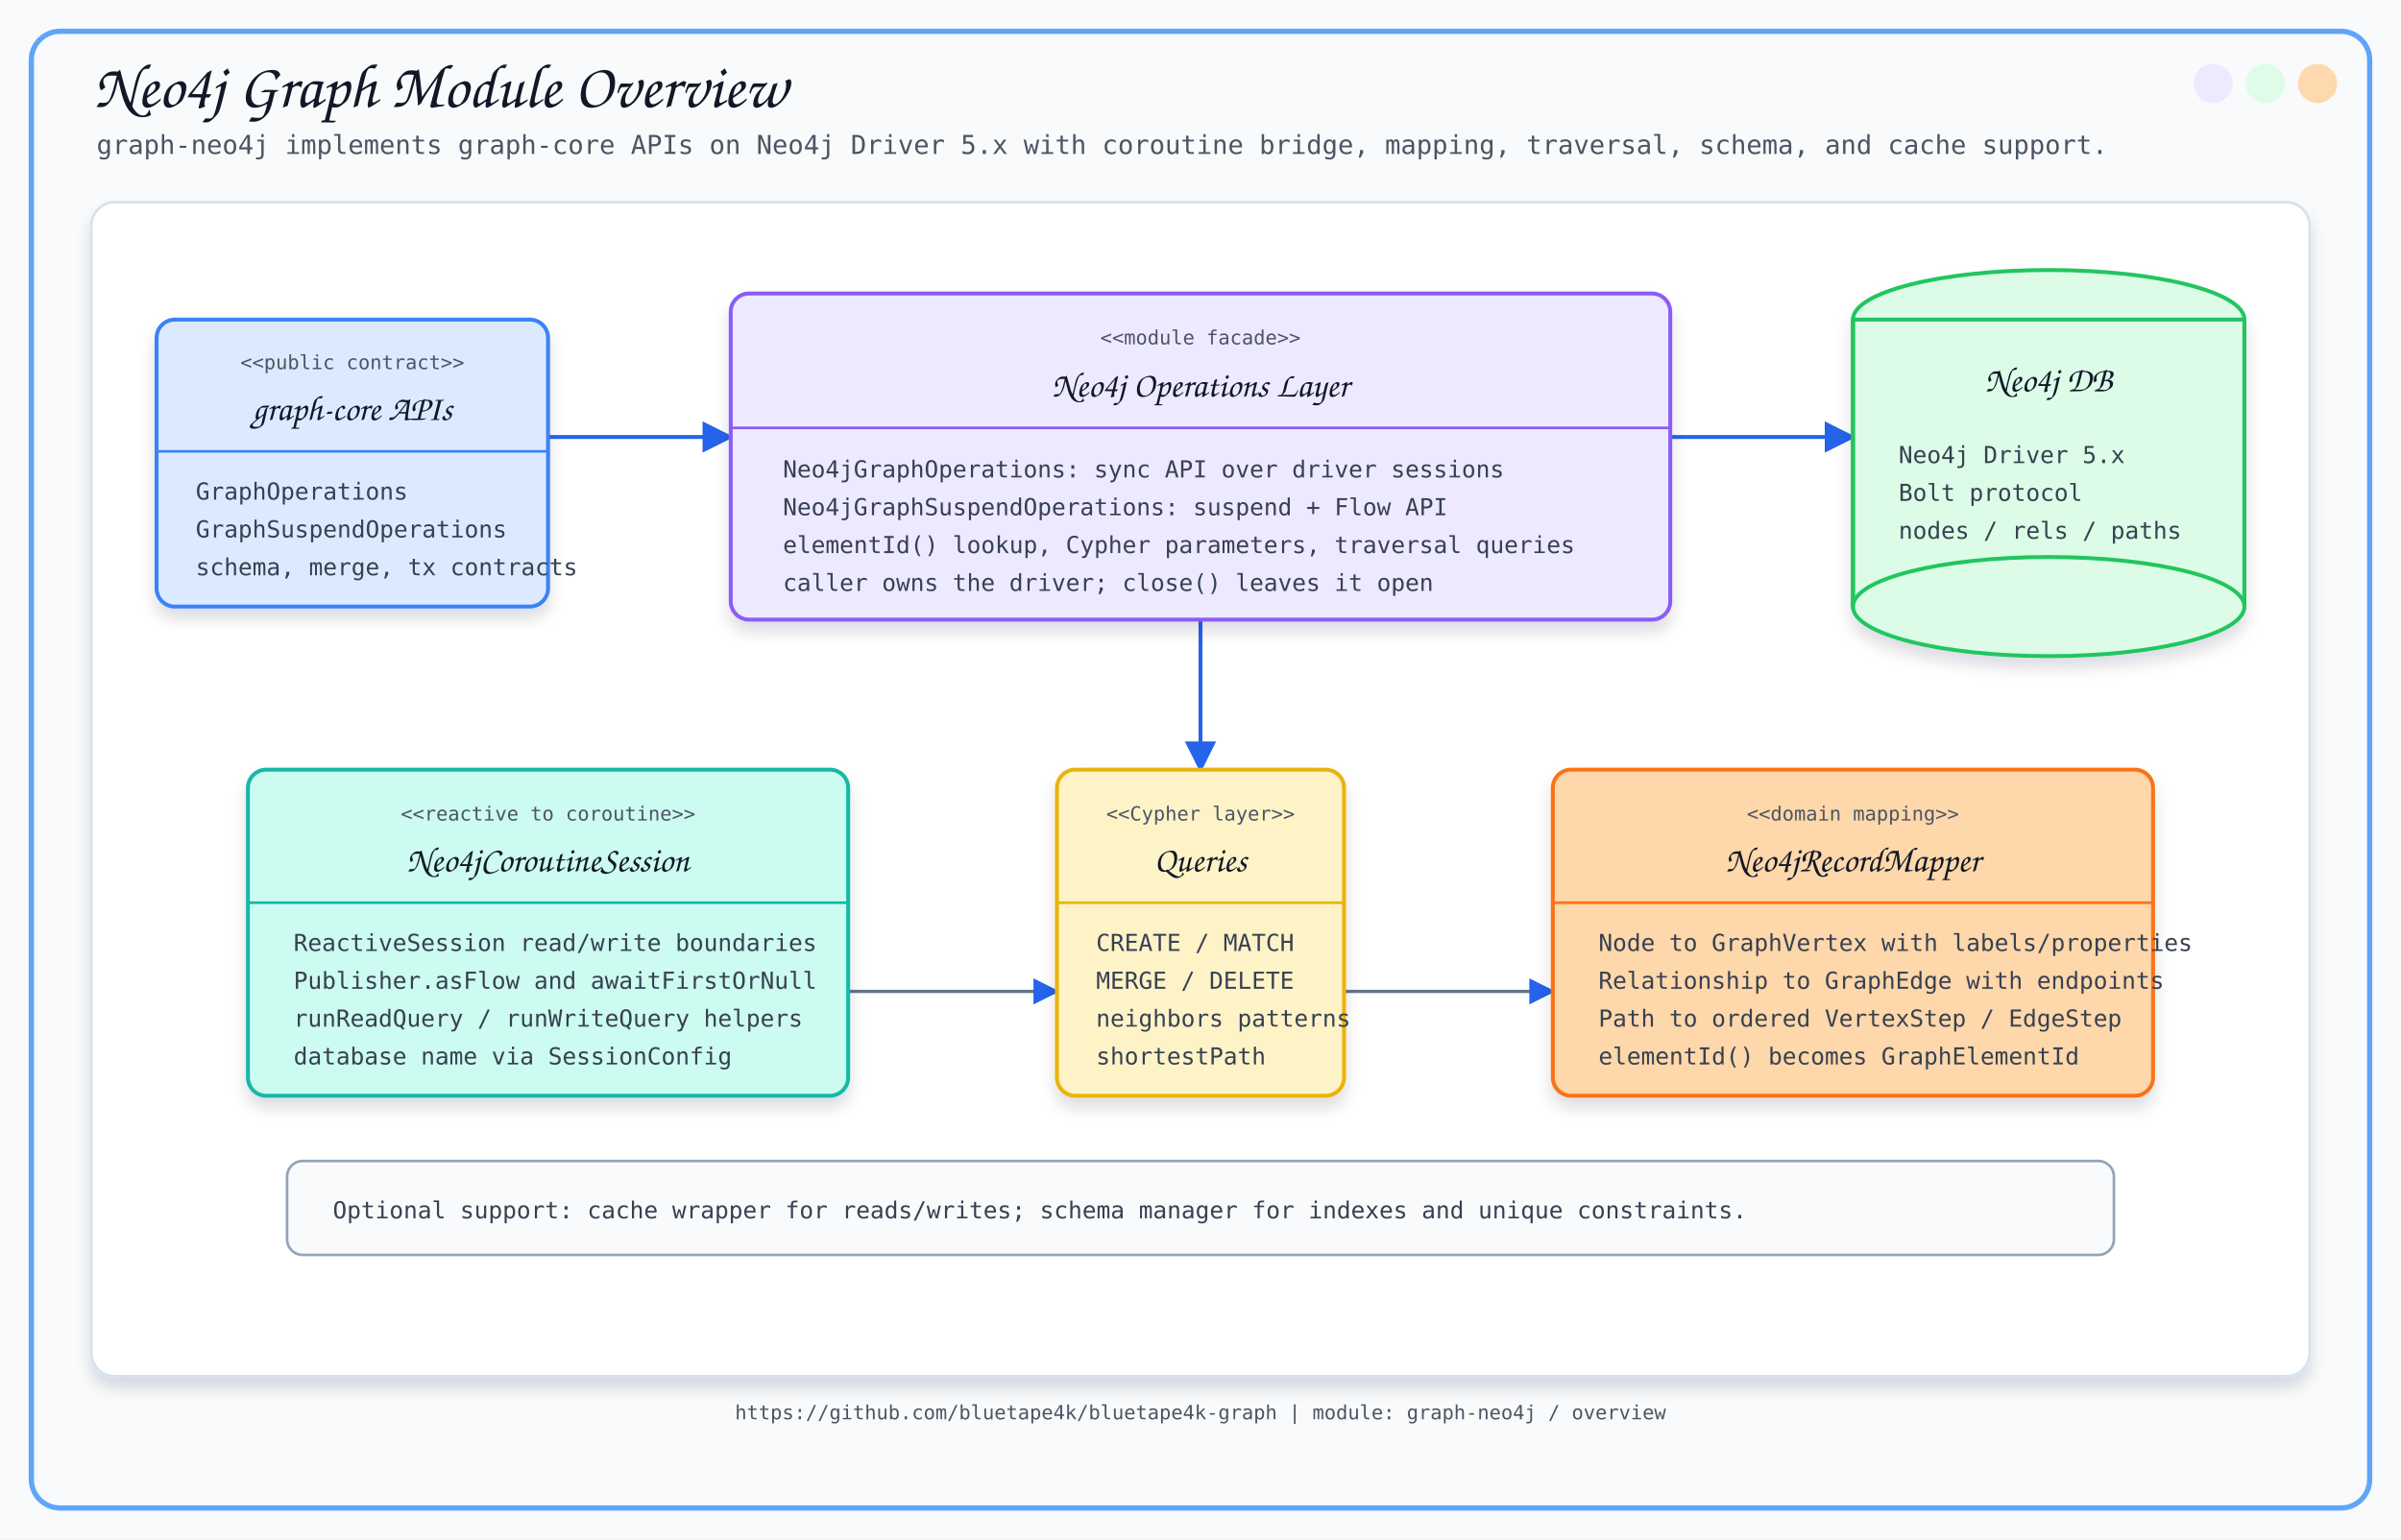
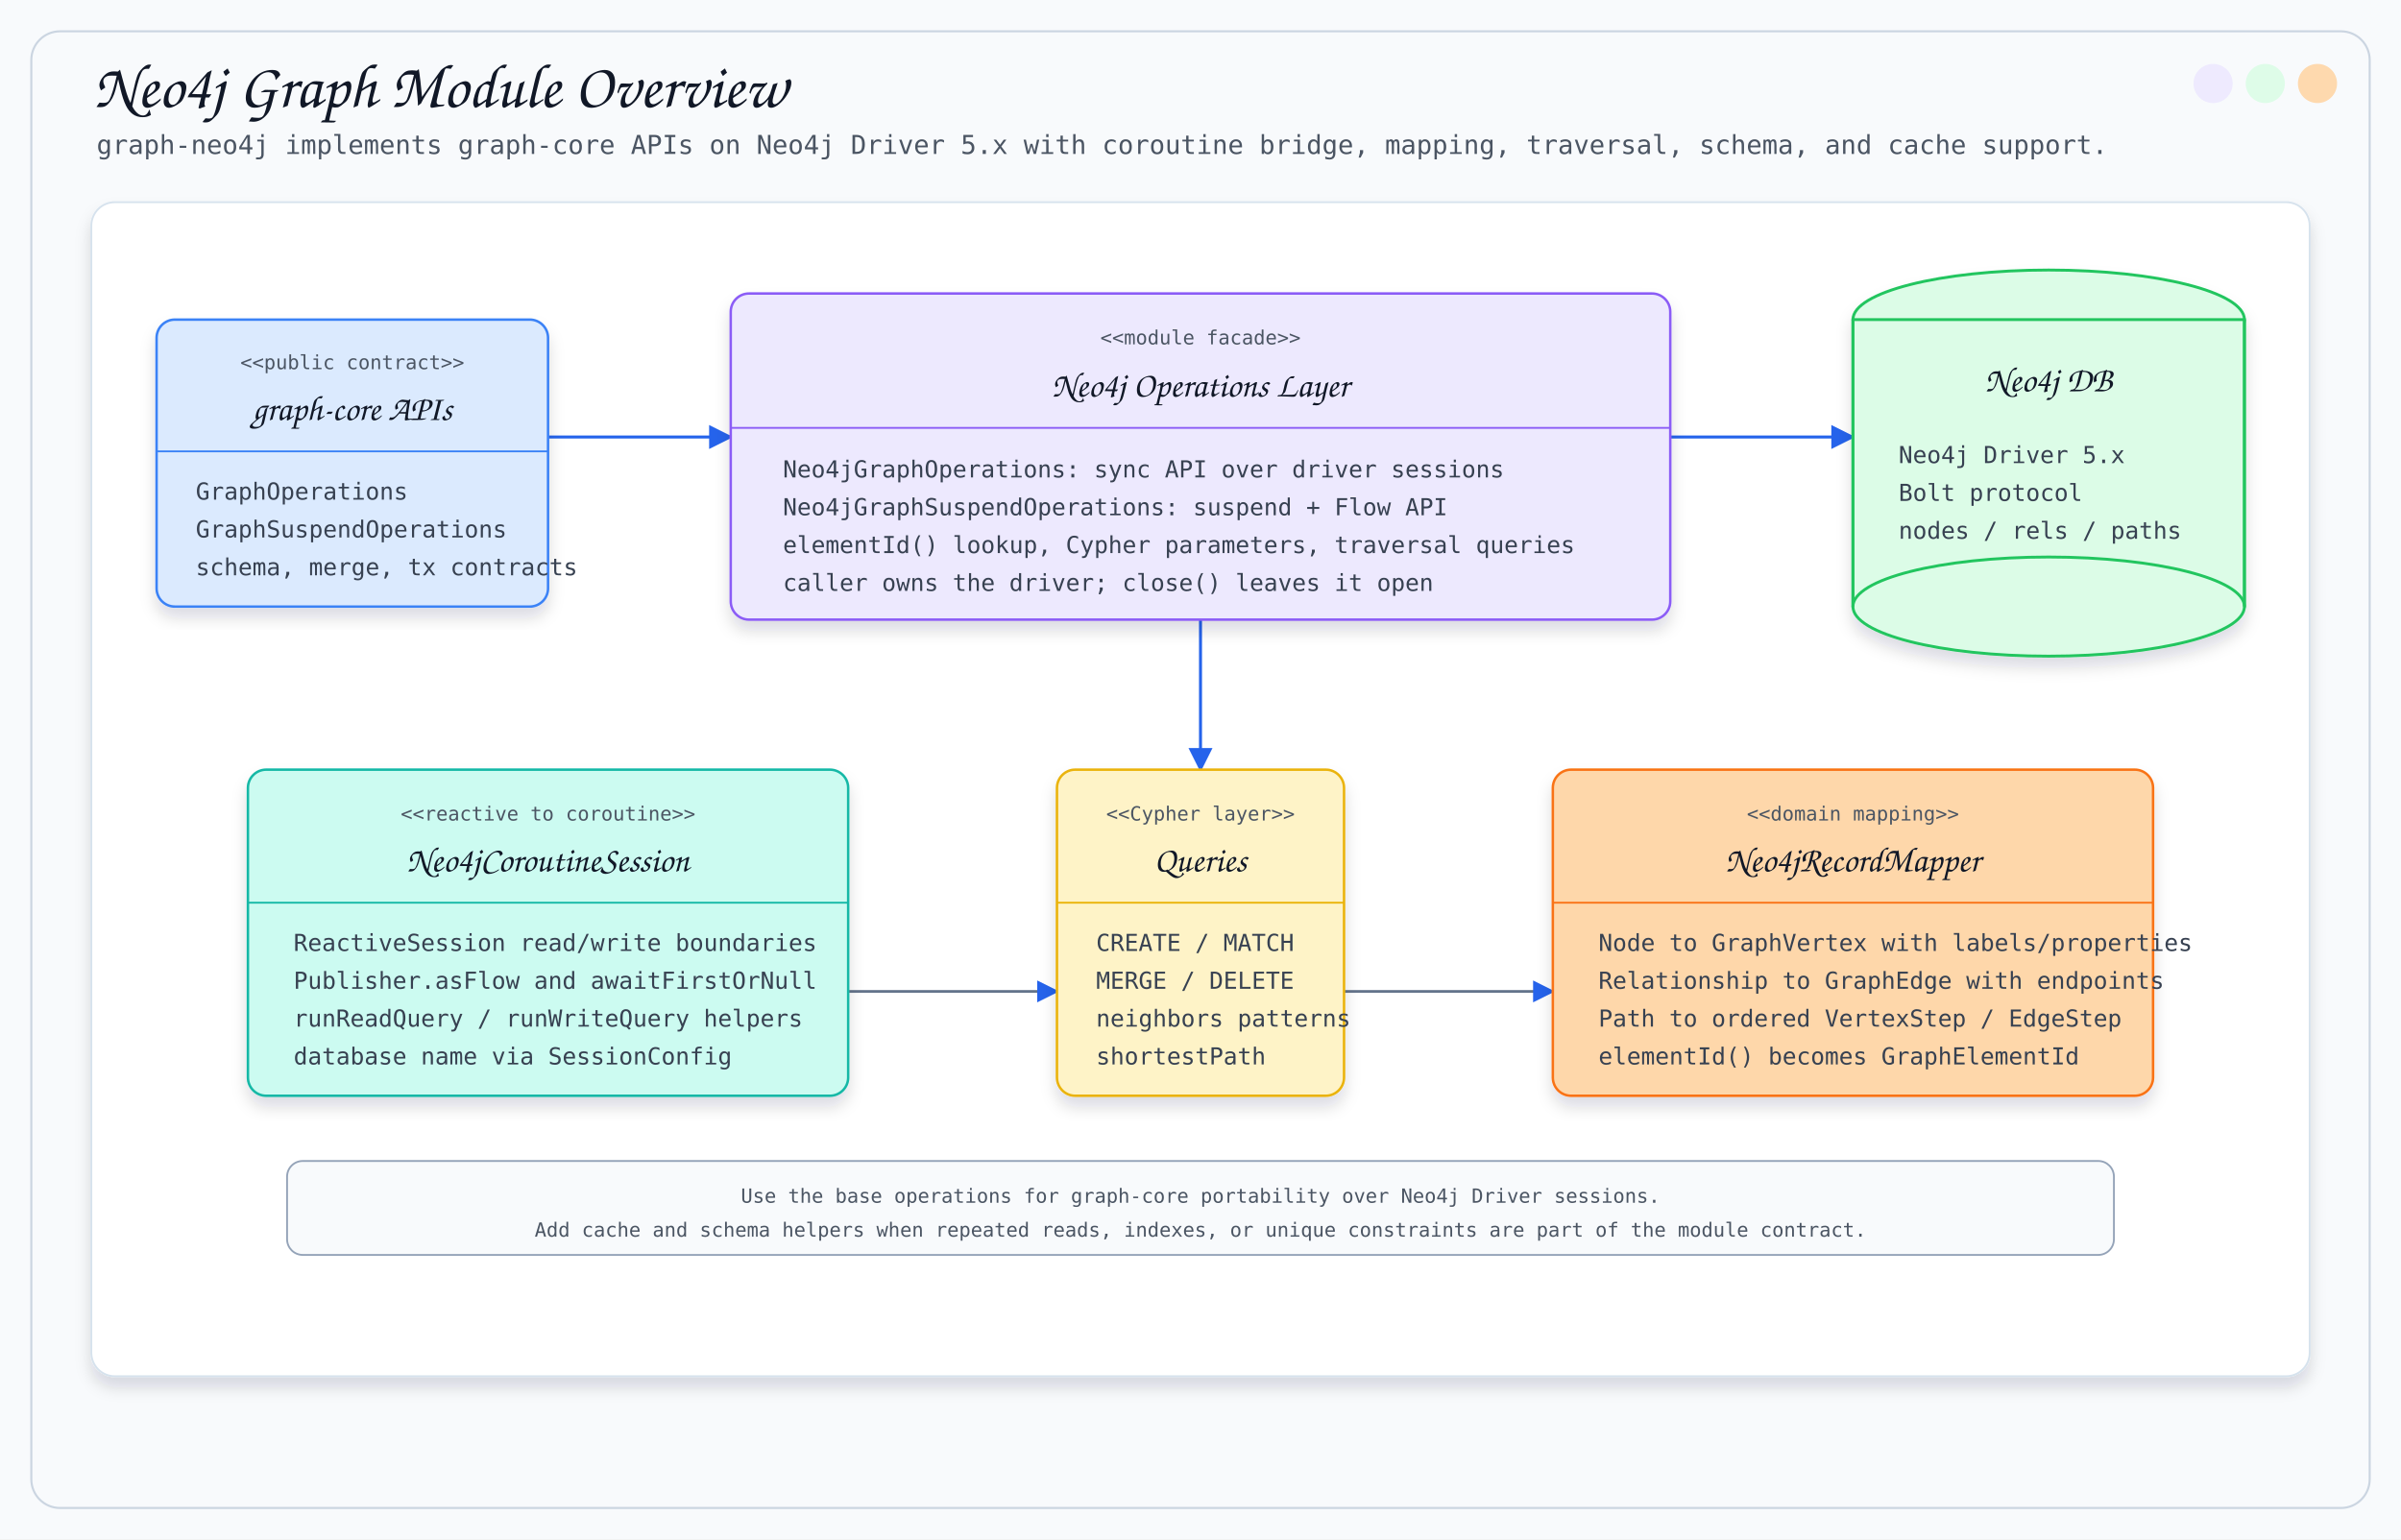
<svg xmlns="http://www.w3.org/2000/svg" width="1840" height="1180" viewBox="0 0 1840 1180">
  <defs>
    <filter id="softShadow" x="-8%" y="-8%" width="116%" height="116%">
      <feDropShadow dx="0" dy="8" stdDeviation="6" flood-color="#0F172A" flood-opacity="0.14" />
    </filter>
    <marker id="arrow" viewBox="0 0 10 10" refX="9" refY="5" markerWidth="8" markerHeight="8" orient="auto">
      <path d="M 0 0 L 10 5 L 0 10 z" fill="#2563EB" />
    </marker>
  </defs>
  <style>
    .title { font-family: 'Architects Daughter', cursive; font-size: 48px; fill: #111827; }
    .subtitle { font-family: 'Comic Mono', monospace; font-size: 20px; fill: #4B5563; }
    .section { font-family: 'Architects Daughter', cursive; font-size: 27px; fill: #111827; }
    .small { font-family: 'Comic Mono', monospace; font-size: 18px; fill: #374151; }
    .tiny { font-family: 'Comic Mono', monospace; font-size: 15px; fill: #4B5563; }
    .card { filter: url(#softShadow); }
-     .line { stroke: #2563EB; stroke-width: 3; fill: none; marker-end: url(#arrow); }
-     .soft { stroke: #64748B; stroke-width: 2.5; fill: none; marker-end: url(#arrow); }
+     .line { stroke: #2563EB; stroke-width: 2.3; fill: none; marker-end: url(#arrow); stroke-linecap: round; stroke-linejoin: round; }
+     .soft { stroke: #64748B; stroke-width: 2.1; fill: none; marker-end: url(#arrow); stroke-linecap: round; stroke-linejoin: round; }
  </style>
  <rect x="0" y="0" width="1840" height="1180" fill="#F8FAFC" />
-   <rect x="24" y="24" width="1792" height="1132" rx="22" fill="none" stroke="#60A5FA" stroke-width="4" />
+   <rect x="24" y="24" width="1792" height="1132" rx="22" fill="none" stroke="#CBD5E1" stroke-width="1.6" />
  <circle cx="1776" cy="64" r="15" fill="#FED7AA" opacity="0.95" />
  <circle cx="1736" cy="64" r="15" fill="#DCFCE7" opacity="0.95" />
  <circle cx="1696" cy="64" r="15" fill="#EDE9FE" opacity="0.95" />
  <text x="72" y="82" class="title">Neo4j Graph Module Overview</text>
  <text x="74" y="118" class="subtitle">graph-neo4j implements graph-core APIs on Neo4j Driver 5.x with coroutine bridge, mapping, traversal, schema, and cache support.</text>
-   <rect x="70" y="155" width="1700" height="900" rx="18" fill="#FFFFFF" stroke="#D6E2ED" stroke-width="2" filter="url(#softShadow)" />
+   <rect x="70" y="155" width="1700" height="900" rx="18" fill="#FFFFFF" stroke="#D6E2ED" stroke-width="1.4" filter="url(#softShadow)" />
  <line x1="420" y1="335" x2="560" y2="335" class="line" />
  <line x1="920" y1="455" x2="920" y2="590" class="line" />
  <line x1="1280" y1="335" x2="1420" y2="335" class="line" />
  <line x1="650" y1="760" x2="810" y2="760" class="soft" />
  <line x1="1030" y1="760" x2="1190" y2="760" class="soft" />
-   <rect x="120" y="245" width="300" height="220" rx="14" fill="#DBEAFE" stroke="#3B82F6" stroke-width="3" class="card" />
+   <rect x="120" y="245" width="300" height="220" rx="14" fill="#DBEAFE" stroke="#3B82F6" stroke-width="1.9" class="card" />
  <text x="270" y="283" text-anchor="middle" class="tiny">&lt;&lt;public contract&gt;&gt;</text>
  <text x="270" y="322" text-anchor="middle" class="section">graph-core APIs</text>
-   <line x1="120" y1="346" x2="420" y2="346" stroke="#3B82F6" stroke-width="2" />
+   <line x1="120" y1="346" x2="420" y2="346" stroke="#3B82F6" stroke-width="1.4" />
  <text x="150" y="383" class="small">GraphOperations</text>
  <text x="150" y="412" class="small">GraphSuspendOperations</text>
  <text x="150" y="441" class="small">schema, merge, tx contracts</text>
-   <rect x="560" y="225" width="720" height="250" rx="14" fill="#EDE9FE" stroke="#8B5CF6" stroke-width="3" class="card" />
+   <rect x="560" y="225" width="720" height="250" rx="14" fill="#EDE9FE" stroke="#8B5CF6" stroke-width="1.9" class="card" />
  <text x="920" y="264" text-anchor="middle" class="tiny">&lt;&lt;module facade&gt;&gt;</text>
  <text x="920" y="304" text-anchor="middle" class="section">Neo4j Operations Layer</text>
-   <line x1="560" y1="328" x2="1280" y2="328" stroke="#8B5CF6" stroke-width="2" />
+   <line x1="560" y1="328" x2="1280" y2="328" stroke="#8B5CF6" stroke-width="1.4" />
  <text x="600" y="366" class="small">Neo4jGraphOperations: sync API over driver sessions</text>
  <text x="600" y="395" class="small">Neo4jGraphSuspendOperations: suspend + Flow API</text>
  <text x="600" y="424" class="small">elementId() lookup, Cypher parameters, traversal queries</text>
  <text x="600" y="453" class="small">caller owns the driver; close() leaves it open</text>
  <g class="card">
-     <ellipse cx="1570" cy="245" rx="150" ry="38" fill="#DCFCE7" stroke="#22C55E" stroke-width="3" />
-     <rect x="1420" y="245" width="300" height="220" fill="#DCFCE7" stroke="#22C55E" stroke-width="3" />
-     <ellipse cx="1570" cy="465" rx="150" ry="38" fill="#DCFCE7" stroke="#22C55E" stroke-width="3" />
-     <line x1="1420" y1="245" x2="1420" y2="465" stroke="#22C55E" stroke-width="3" />
-     <line x1="1720" y1="245" x2="1720" y2="465" stroke="#22C55E" stroke-width="3" />
+     <ellipse cx="1570" cy="245" rx="150" ry="38" fill="#DCFCE7" stroke="#22C55E" stroke-width="2.2" />
+     <rect x="1420" y="245" width="300" height="220" fill="#DCFCE7" stroke="#22C55E" stroke-width="2.2" />
+     <ellipse cx="1570" cy="465" rx="150" ry="38" fill="#DCFCE7" stroke="#22C55E" stroke-width="2.2" />
+     <line x1="1420" y1="245" x2="1420" y2="465" stroke="#22C55E" stroke-width="2.2" />
+     <line x1="1720" y1="245" x2="1720" y2="465" stroke="#22C55E" stroke-width="2.2" />
  </g>
  <text x="1570" y="300" text-anchor="middle" class="section">Neo4j DB</text>
  <text x="1455" y="355" class="small">Neo4j Driver 5.x</text>
  <text x="1455" y="384" class="small">Bolt protocol</text>
  <text x="1455" y="413" class="small">nodes / rels / paths</text>
-   <rect x="190" y="590" width="460" height="250" rx="14" fill="#CCFBF1" stroke="#14B8A6" stroke-width="3" class="card" />
+   <rect x="190" y="590" width="460" height="250" rx="14" fill="#CCFBF1" stroke="#14B8A6" stroke-width="1.9" class="card" />
  <text x="420" y="629" text-anchor="middle" class="tiny">&lt;&lt;reactive to coroutine&gt;&gt;</text>
  <text x="420" y="668" text-anchor="middle" class="section">Neo4jCoroutineSession</text>
-   <line x1="190" y1="692" x2="650" y2="692" stroke="#14B8A6" stroke-width="2" />
+   <line x1="190" y1="692" x2="650" y2="692" stroke="#14B8A6" stroke-width="1.4" />
  <text x="225" y="729" class="small">ReactiveSession read/write boundaries</text>
  <text x="225" y="758" class="small">Publisher.asFlow and awaitFirstOrNull</text>
  <text x="225" y="787" class="small">runReadQuery / runWriteQuery helpers</text>
  <text x="225" y="816" class="small">database name via SessionConfig</text>
-   <rect x="810" y="590" width="220" height="250" rx="14" fill="#FEF3C7" stroke="#EAB308" stroke-width="3" class="card" />
+   <rect x="810" y="590" width="220" height="250" rx="14" fill="#FEF3C7" stroke="#EAB308" stroke-width="1.9" class="card" />
  <text x="920" y="629" text-anchor="middle" class="tiny">&lt;&lt;Cypher layer&gt;&gt;</text>
  <text x="920" y="668" text-anchor="middle" class="section">Queries</text>
-   <line x1="810" y1="692" x2="1030" y2="692" stroke="#EAB308" stroke-width="2" />
+   <line x1="810" y1="692" x2="1030" y2="692" stroke="#EAB308" stroke-width="1.4" />
  <text x="840" y="729" class="small">CREATE / MATCH</text>
  <text x="840" y="758" class="small">MERGE / DELETE</text>
  <text x="840" y="787" class="small">neighbors patterns</text>
  <text x="840" y="816" class="small">shortestPath</text>
-   <rect x="1190" y="590" width="460" height="250" rx="14" fill="#FED7AA" stroke="#F97316" stroke-width="3" class="card" />
+   <rect x="1190" y="590" width="460" height="250" rx="14" fill="#FED7AA" stroke="#F97316" stroke-width="1.9" class="card" />
  <text x="1420" y="629" text-anchor="middle" class="tiny">&lt;&lt;domain mapping&gt;&gt;</text>
  <text x="1420" y="668" text-anchor="middle" class="section">Neo4jRecordMapper</text>
-   <line x1="1190" y1="692" x2="1650" y2="692" stroke="#F97316" stroke-width="2" />
+   <line x1="1190" y1="692" x2="1650" y2="692" stroke="#F97316" stroke-width="1.4" />
  <text x="1225" y="729" class="small">Node to GraphVertex with labels/properties</text>
  <text x="1225" y="758" class="small">Relationship to GraphEdge with endpoints</text>
  <text x="1225" y="787" class="small">Path to ordered VertexStep / EdgeStep</text>
  <text x="1225" y="816" class="small">elementId() becomes GraphElementId</text>
-   <rect x="220" y="890" width="1400" height="72" rx="12" fill="#F8FAFC" stroke="#94A3B8" stroke-width="2" />
-   <text x="255" y="934" class="small">Optional support: cache wrapper for reads/writes; schema manager for indexes and unique constraints.</text>
-   <text x="920" y="1088" text-anchor="middle" class="tiny">https://github.com/bluetape4k/bluetape4k-graph | module: graph-neo4j / overview</text>
+   <rect x="220" y="890" width="1400" height="72" rx="12" fill="#F8FAFC" stroke="#94A3B8" stroke-width="1.4" />
+   <text x="920" y="922" text-anchor="middle" class="tiny">Use the base operations for graph-core portability over Neo4j Driver sessions.</text>
+   <text x="920" y="948" text-anchor="middle" class="tiny">Add cache and schema helpers when repeated reads, indexes, or unique constraints are part of the module contract.</text>
</svg>
